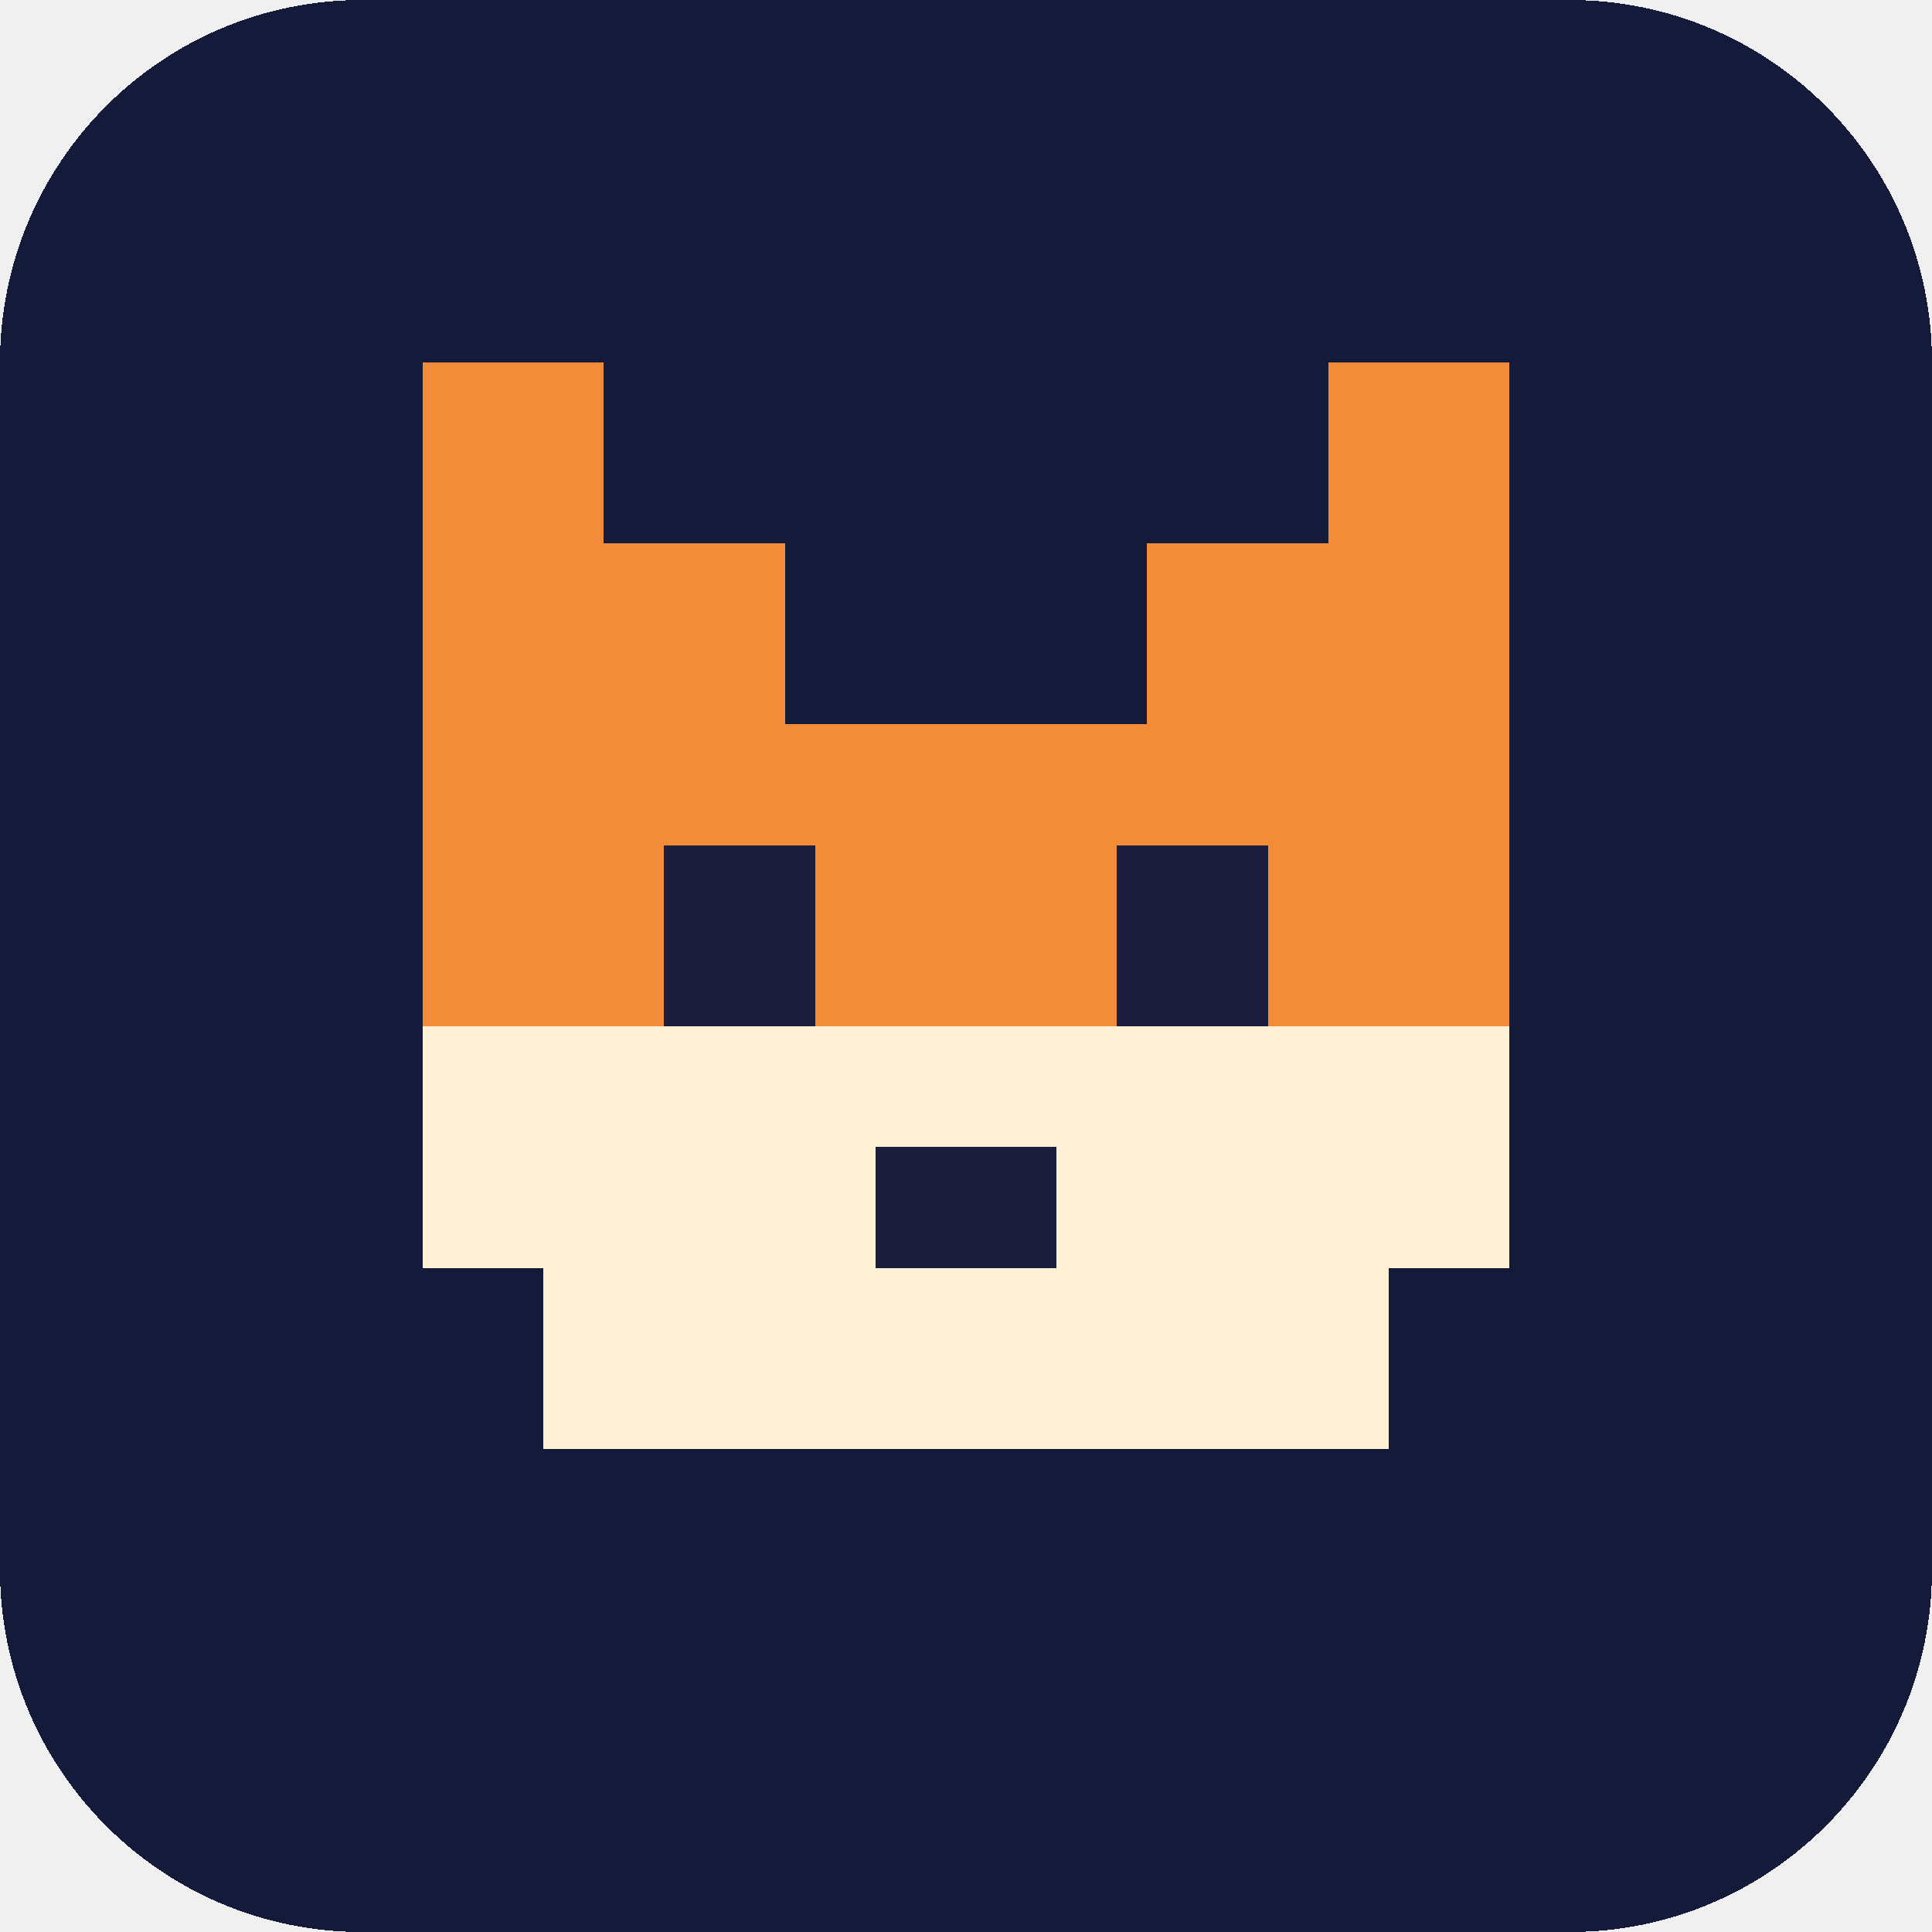
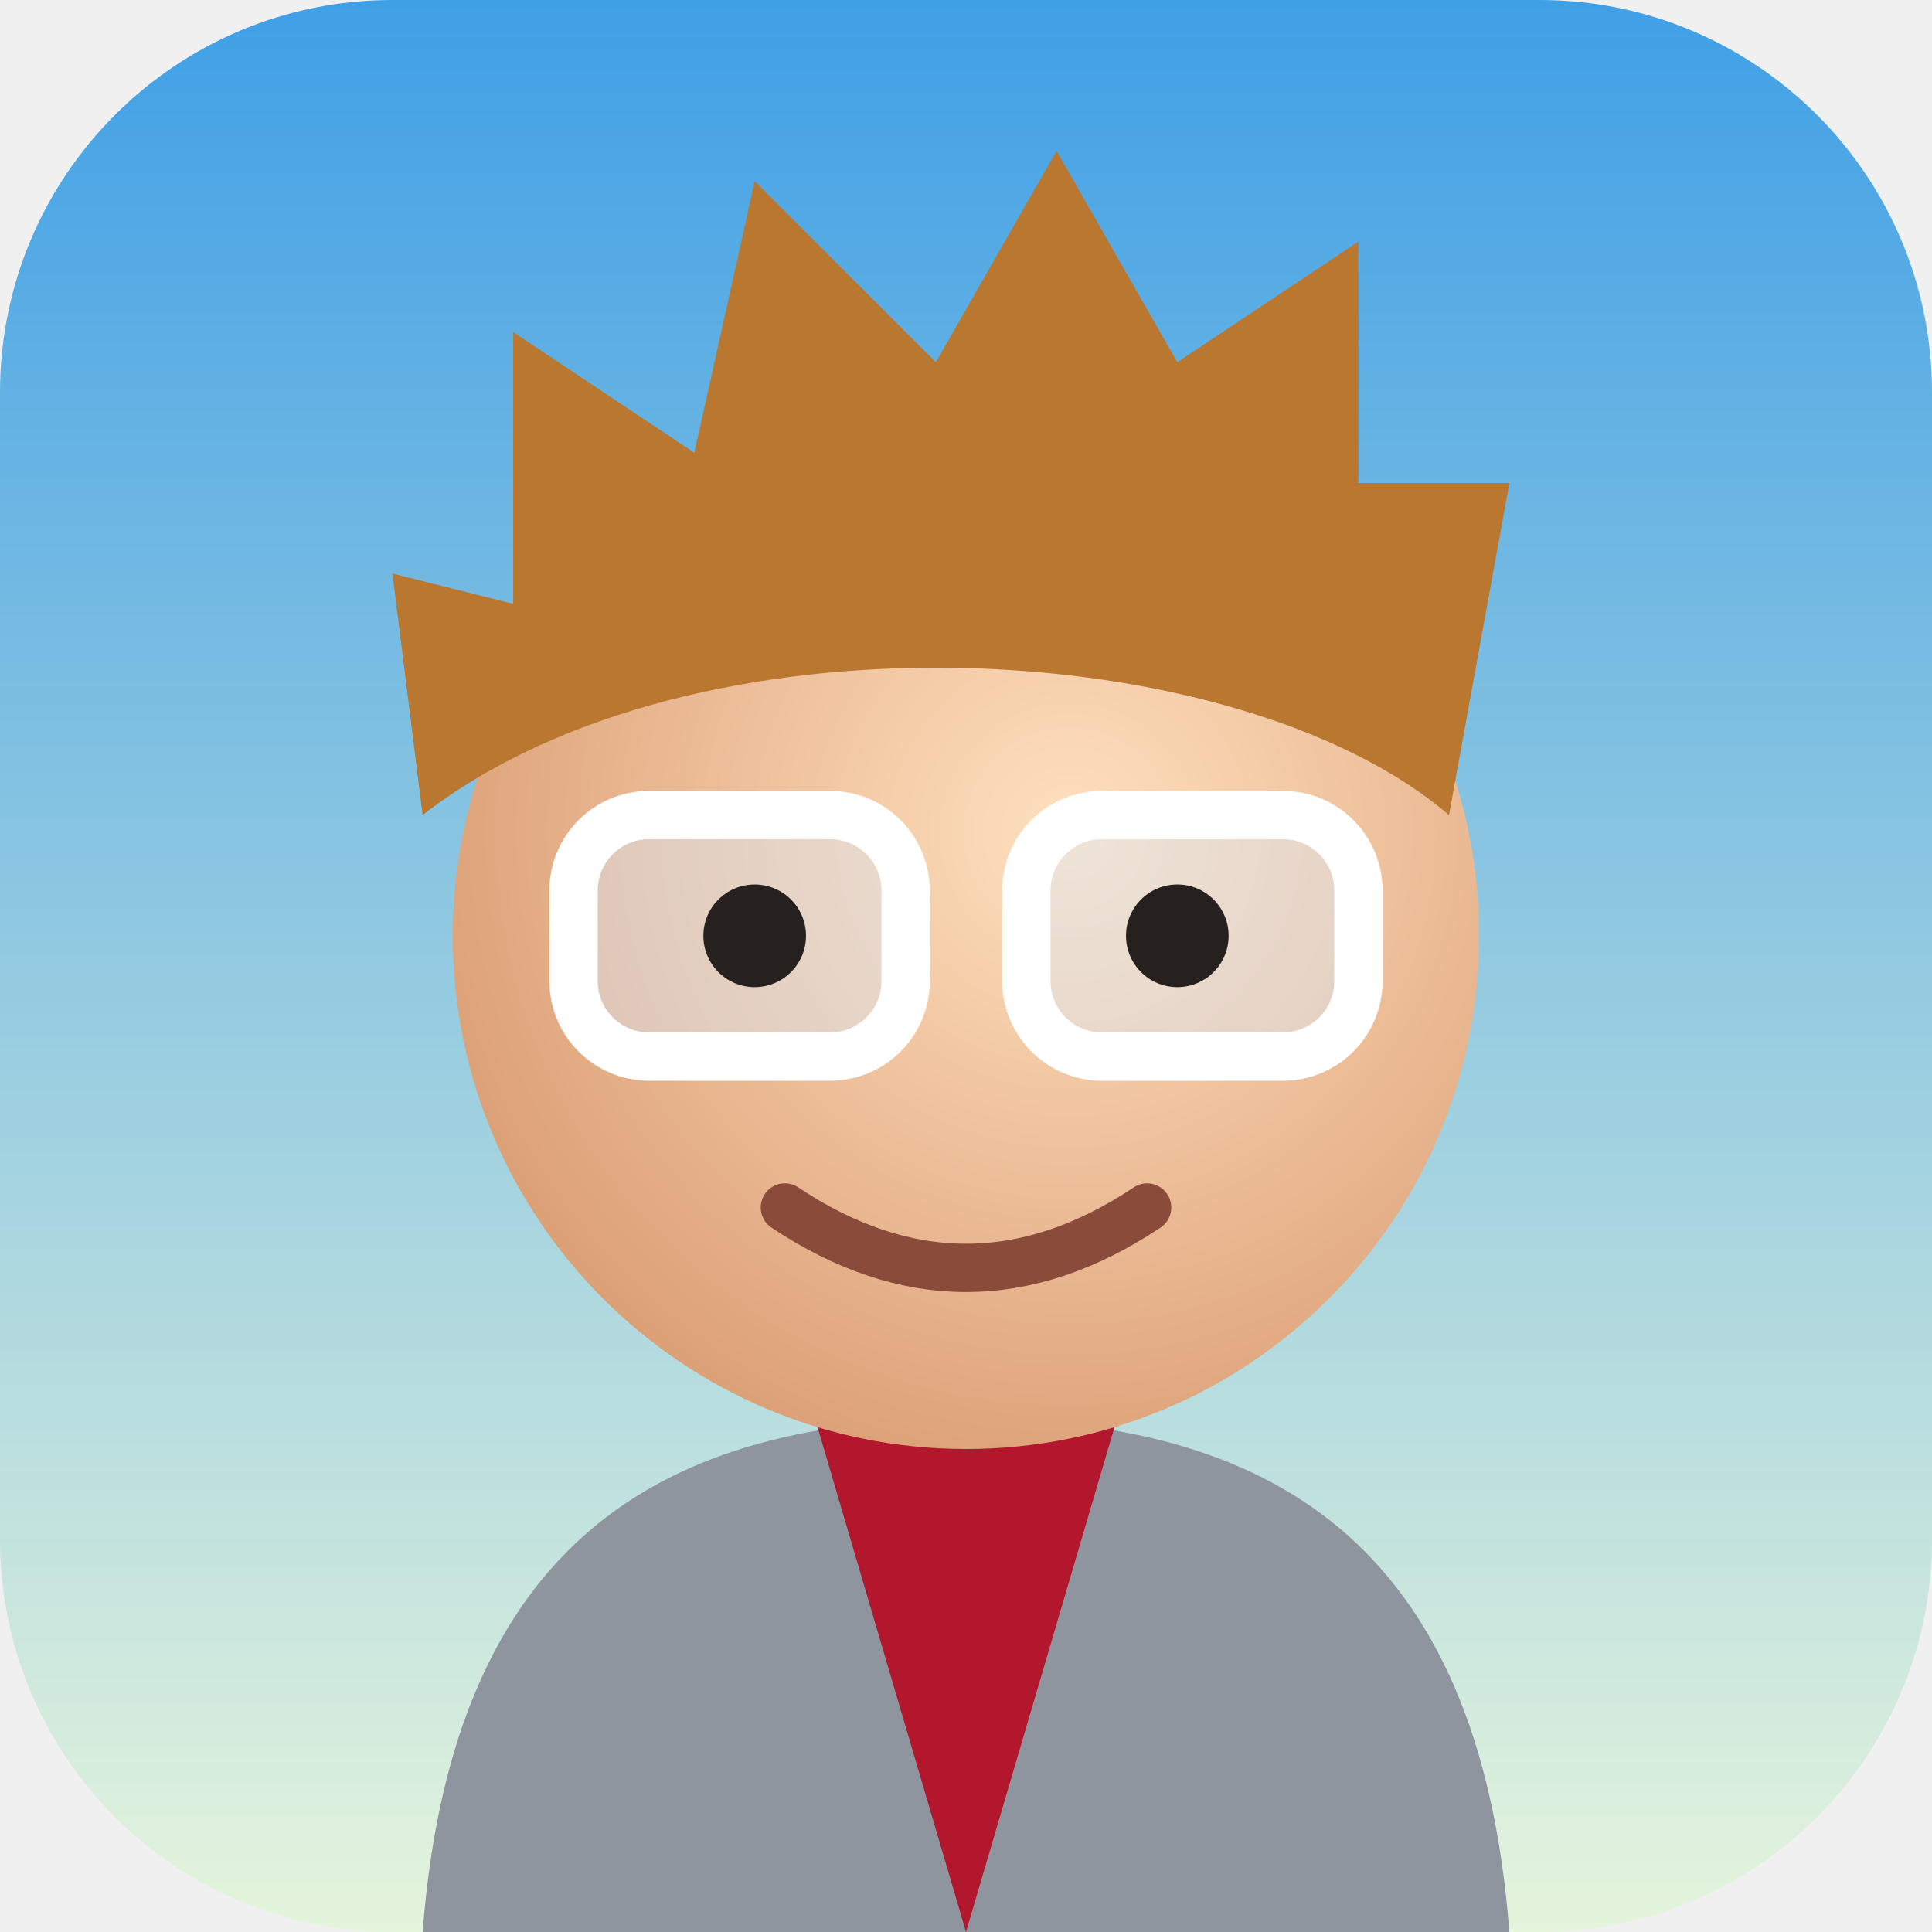
- <svg xmlns="http://www.w3.org/2000/svg" viewBox="0 0 64 64" shape-rendering="crispEdges">
-   <rect width="64" height="64" rx="12" fill="#141a3a" />
-   <path d="M14 12h6v6h6v6h12v-6h6v-6h6v30h-4v6H18v-6h-4z" fill="#f28c38" />
-   <path d="M14 34h36v8h-4v6H18v-6h-4z" fill="#fff1d6" />
-   <rect x="22" y="28" width="5" height="6" fill="#1b1f3b" />
-   <rect x="37" y="28" width="5" height="6" fill="#1b1f3b" />
-   <rect x="29" y="38" width="6" height="4" fill="#1b1f3b" />
+ <svg xmlns="http://www.w3.org/2000/svg" viewBox="0 0 64 64">
+   <defs>
+     <linearGradient id="bg" x1="0" y1="0" x2="0" y2="1">
+       <stop offset="0" stop-color="#3f9fe6" />
+       <stop offset="1" stop-color="#e6f5dc" />
+     </linearGradient>
+     <radialGradient id="skin" cx=".6" cy=".4" r=".7">
+       <stop offset="0" stop-color="#ffe0bf" />
+       <stop offset="1" stop-color="#d99a70" />
+     </radialGradient>
+   </defs>
+   <rect width="64" height="64" rx="13" fill="url(#bg)" />
+   <path d="M14 64c1-13 8-17 18-17s17 4 18 17z" fill="#8f959f" />
+   <path d="M27 47h10l-5 17z" fill="#b3172d" />
+   <ellipse cx="32" cy="31" rx="17" ry="17" fill="url(#skin)" />
+   <path d="M14 27l-1-8 4 1 0-9 6 4 2-9 6 6 4-7 4 7 6-4 0 8 5 0-2 11c-7-6-25-7-34 0z" fill="#b9772f" />
+   <g fill="#d7ecff66" stroke="#fff" stroke-width="1.6">
+     <rect x="19" y="27" width="11" height="8" rx="2.5" />
+     <rect x="34" y="27" width="11" height="8" rx="2.5" />
+   </g>
+   <circle cx="25" cy="31" r="1.7" fill="#26211f" />
+   <circle cx="39" cy="31" r="1.7" fill="#26211f" />
+   <path d="M26 40q6 4 12 0" fill="none" stroke="#8a4b3b" stroke-width="1.6" stroke-linecap="round" />
</svg>
